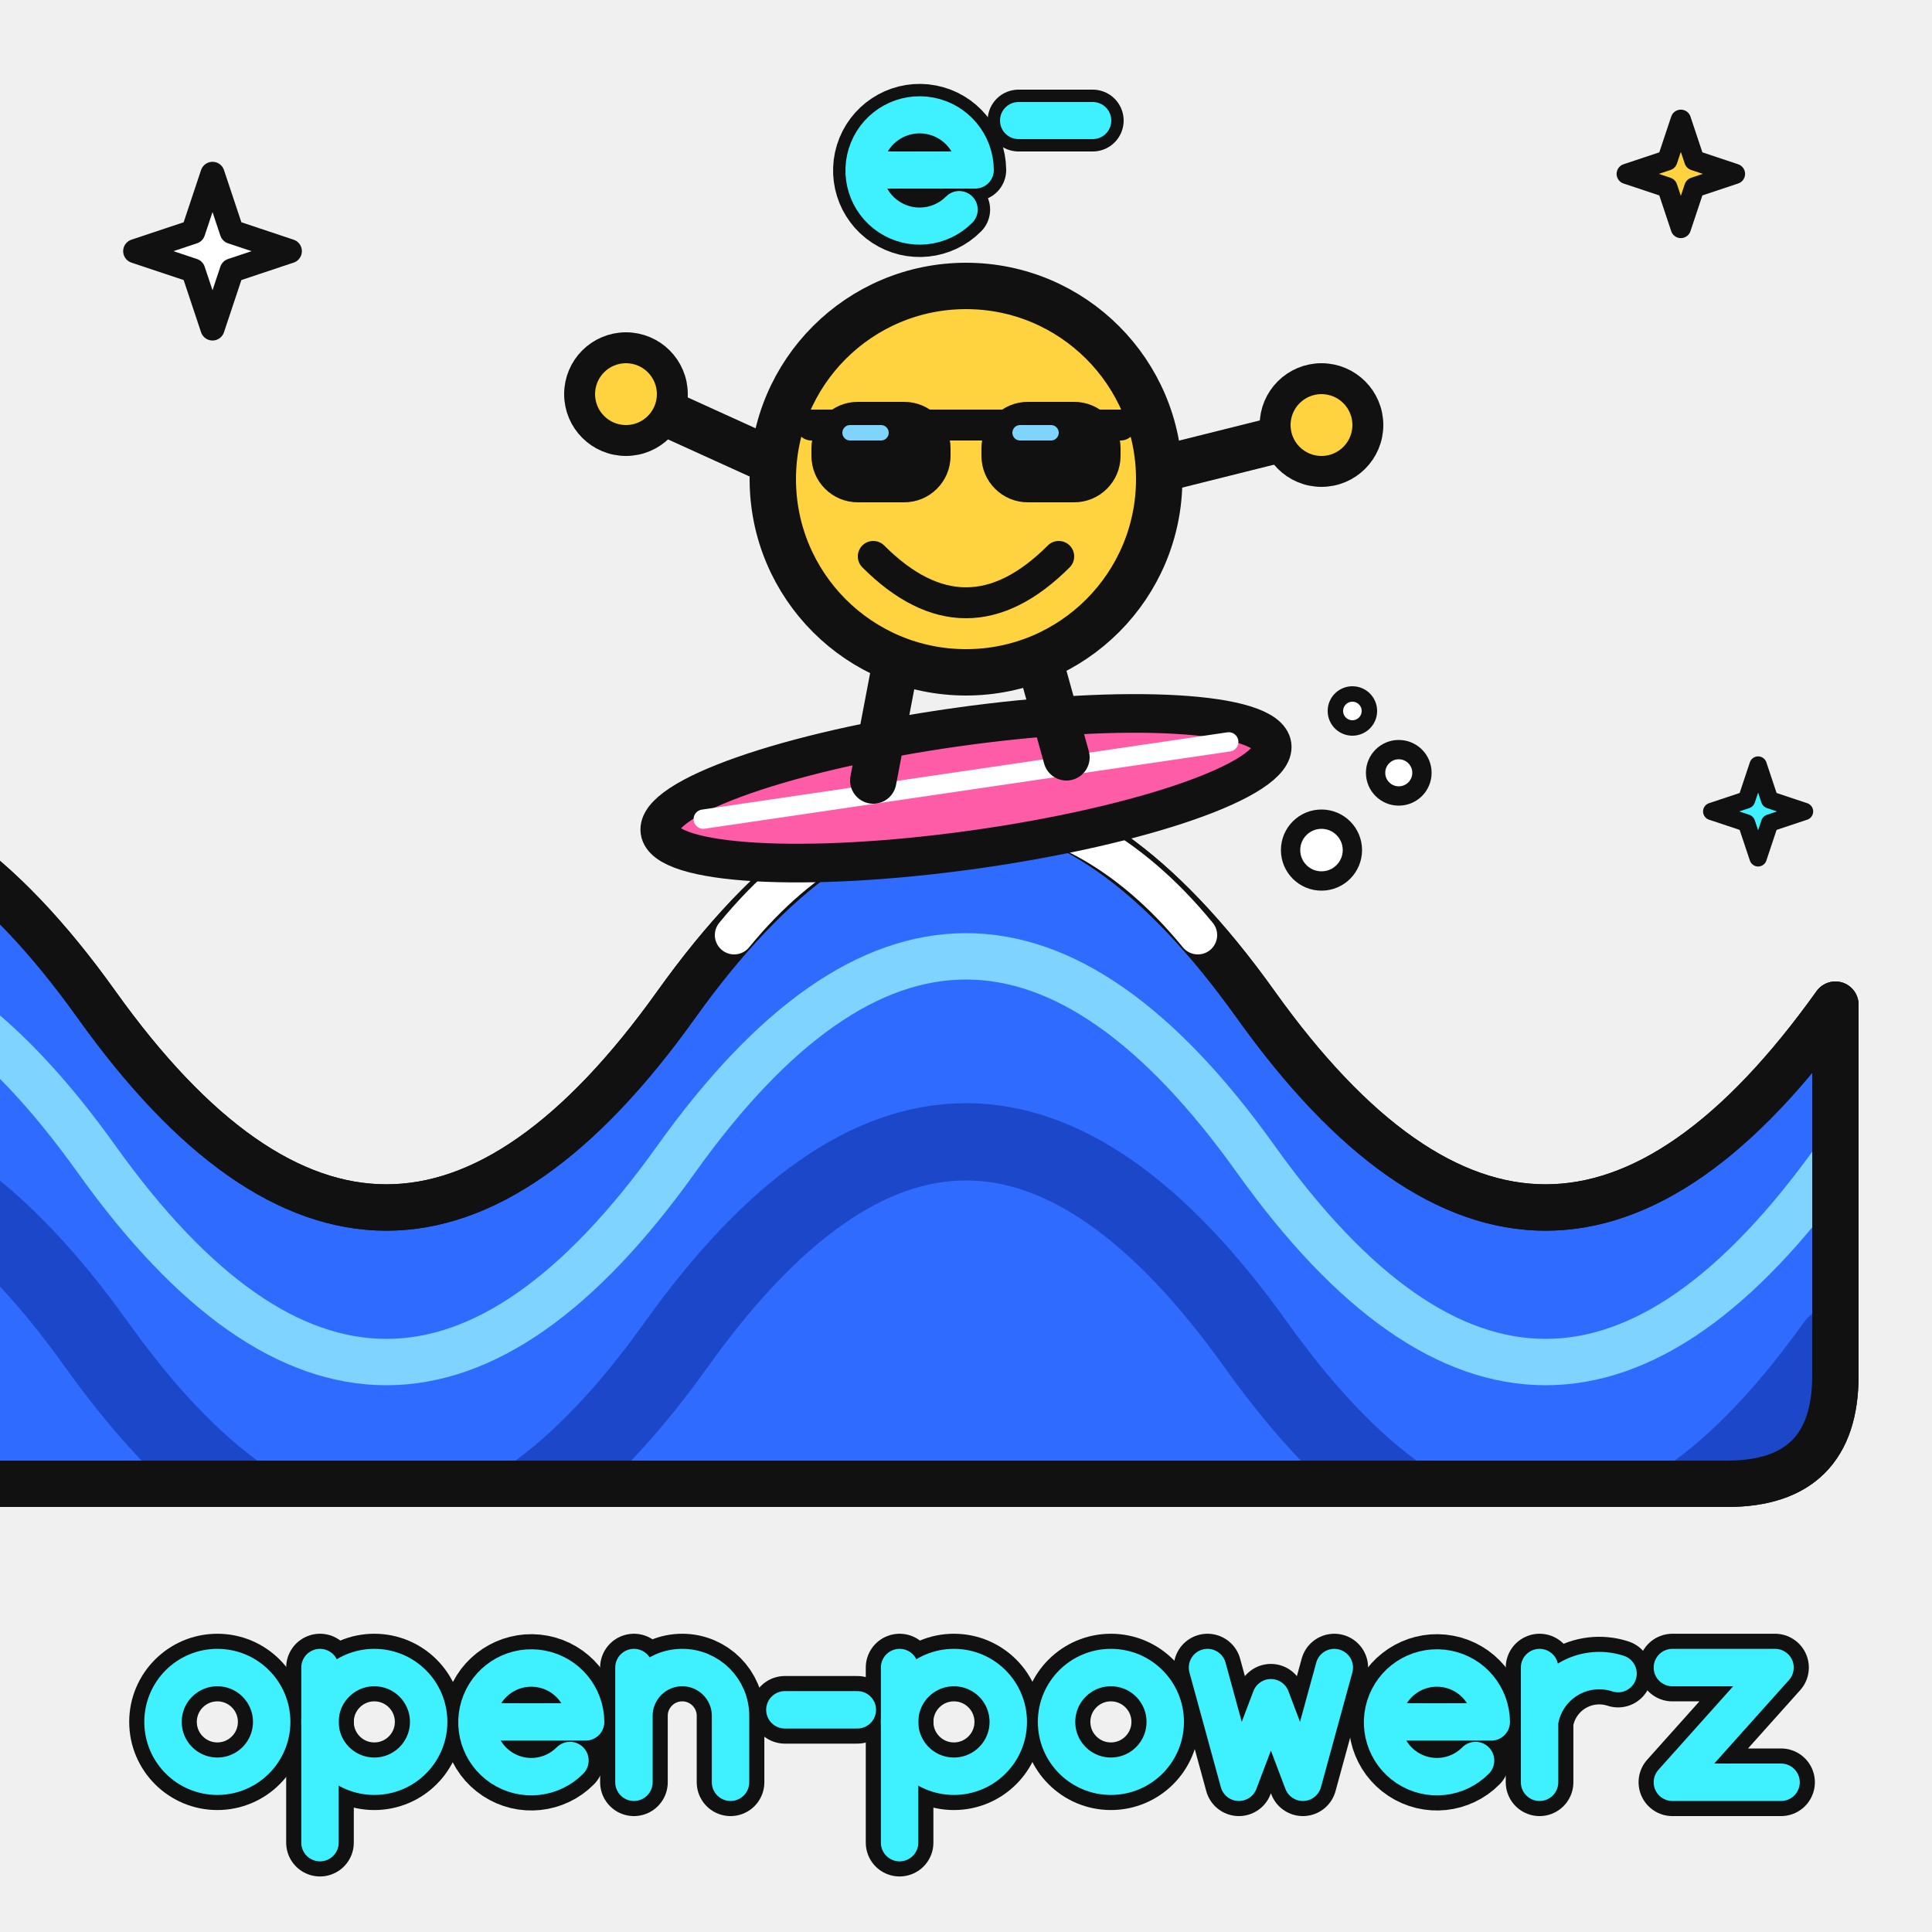
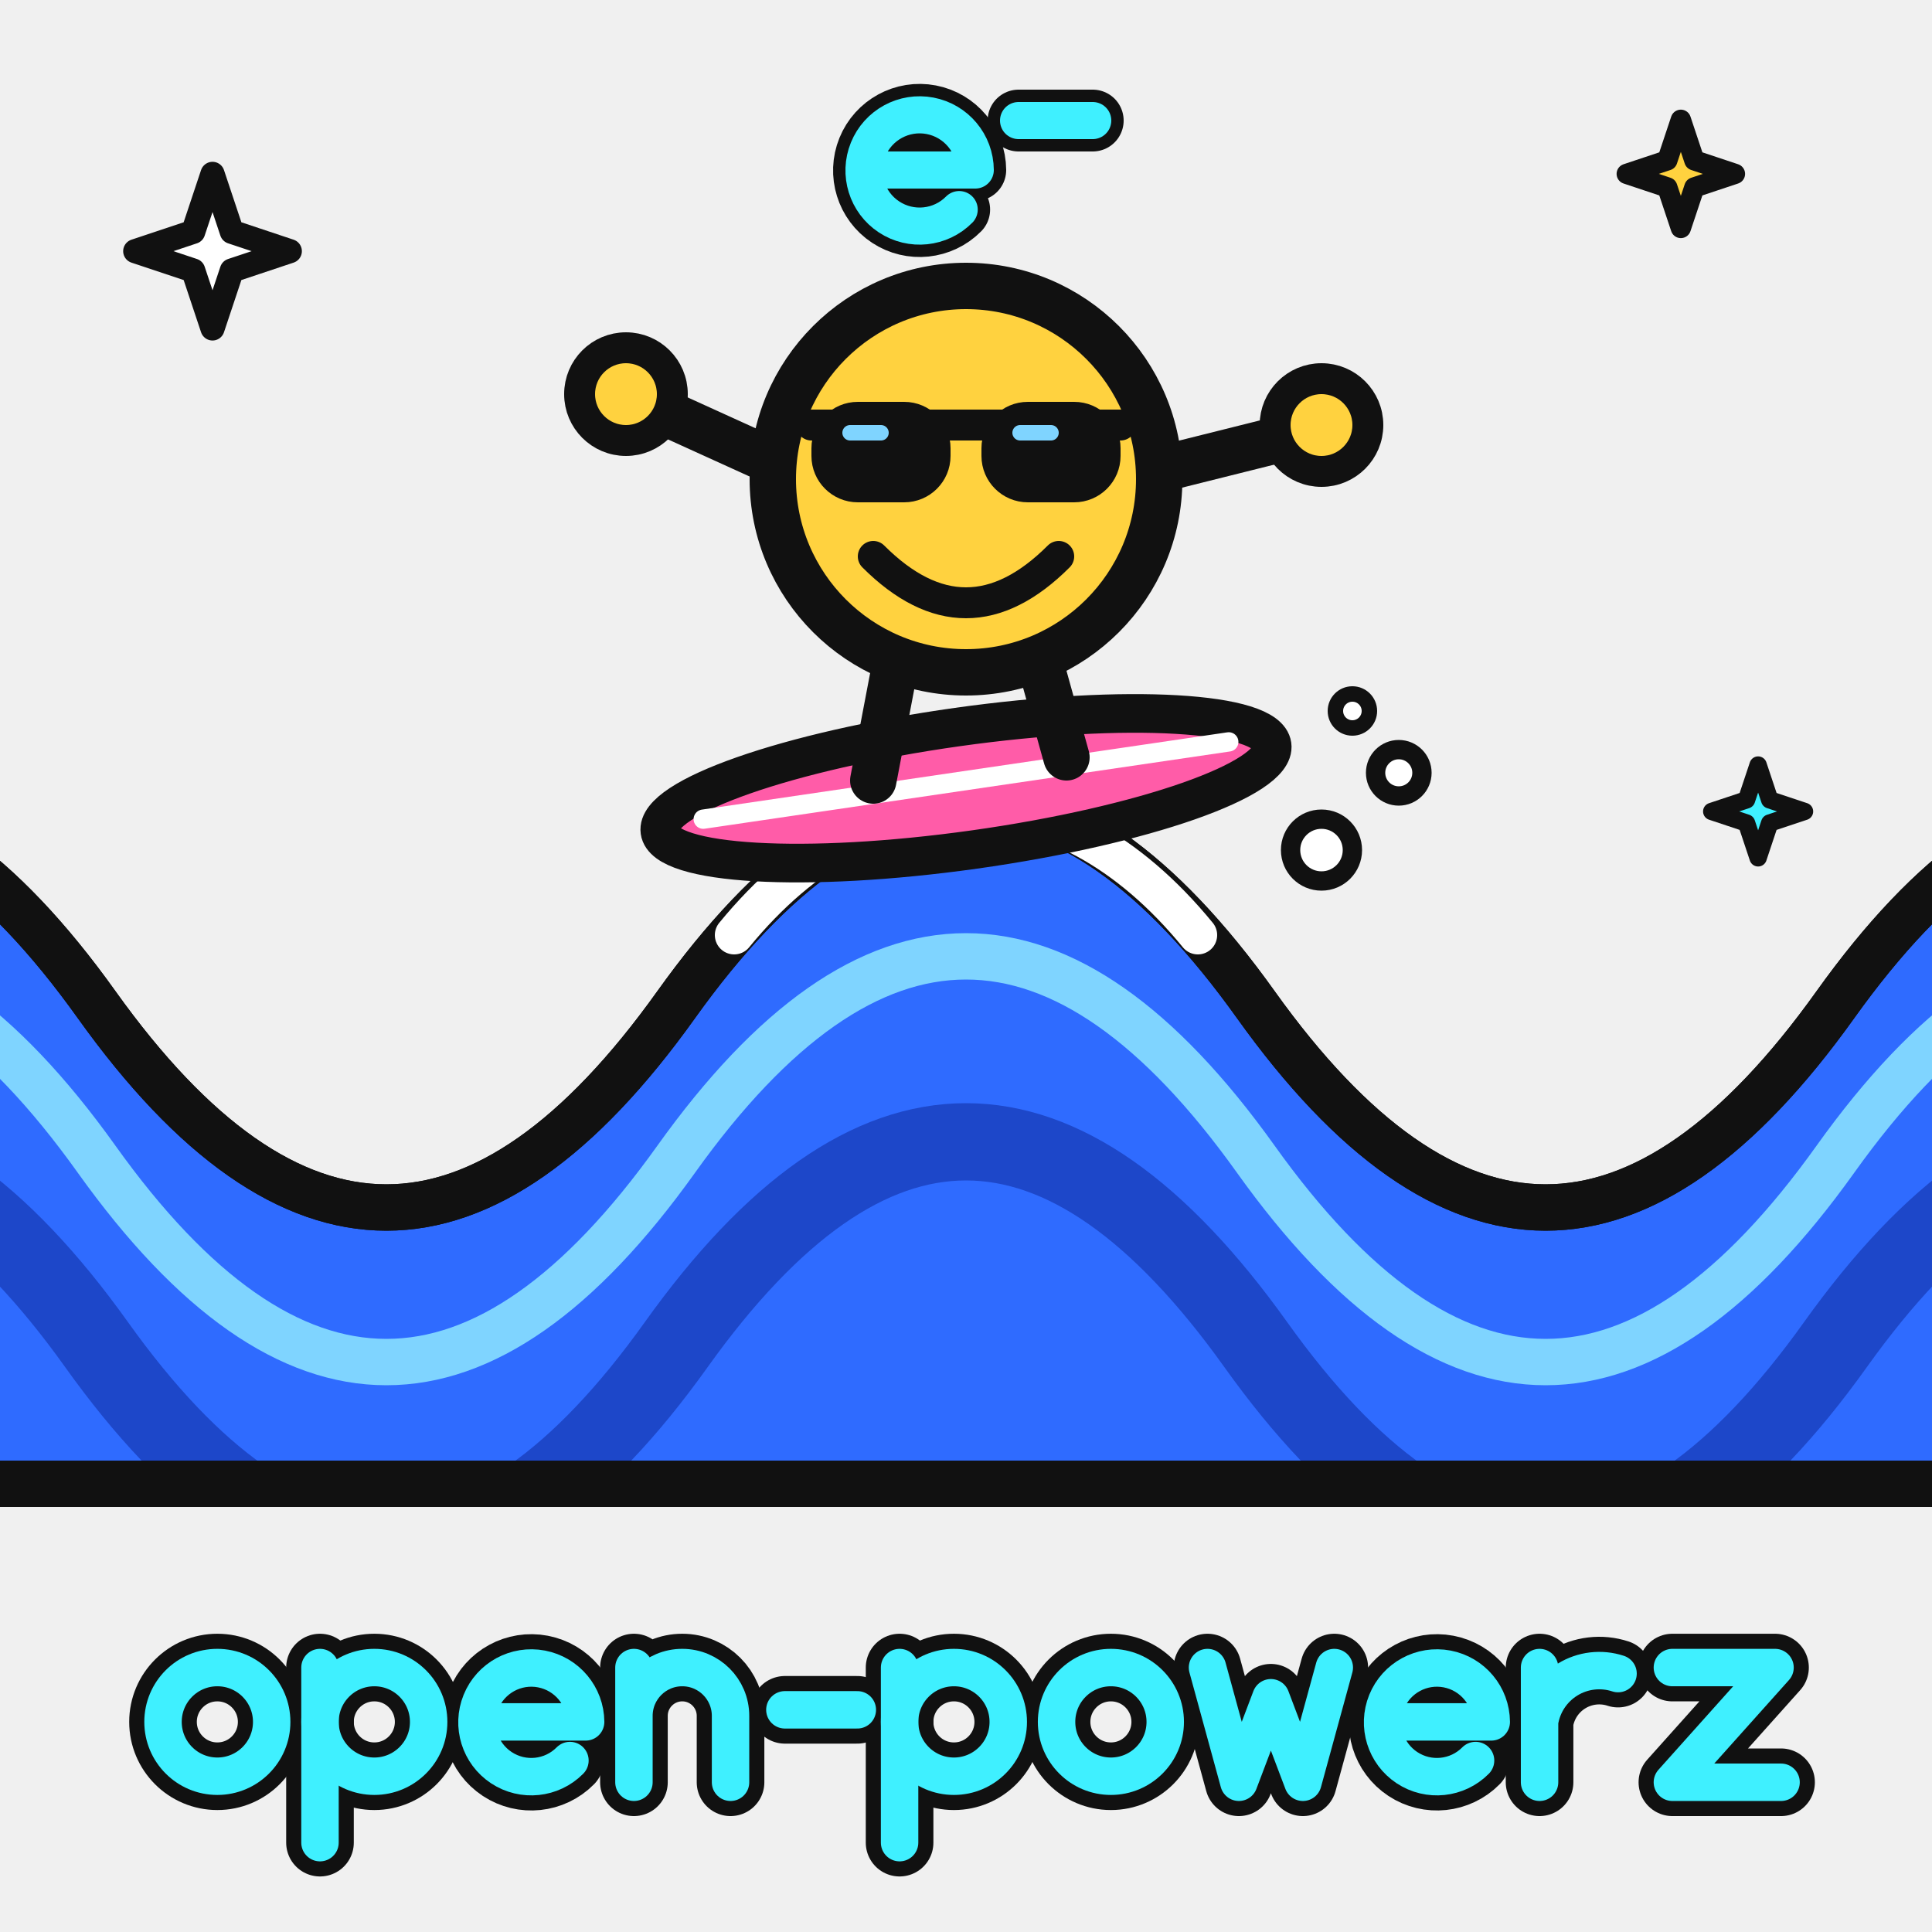
<svg xmlns="http://www.w3.org/2000/svg" width="200" height="200" viewBox="0 0 200 200">
  <defs>
    <symbol id="l-o" overflow="visible">
      <g fill="none">
        <circle cx="5" cy="5" r="4.5" />
      </g>
    </symbol>
    <symbol id="l-p" overflow="visible">
      <g fill="none">
        <path d="M0.5,0.5 V15" />
        <circle cx="5" cy="5" r="4.5" />
      </g>
    </symbol>
    <symbol id="l-e" overflow="visible">
      <g fill="none">
        <path d="M1,5 H9.5 A4.5,4.5 0 1,0 8.2,8.2" />
      </g>
    </symbol>
    <symbol id="l-n" overflow="visible">
      <g fill="none">
        <path d="M0.5,10 V0.5 M0.5,4.5 A4,4 0 0,1 8.5,4.5 V10" />
      </g>
    </symbol>
    <symbol id="l-w" overflow="visible">
      <g fill="none">
        <path d="M0,0.5 L2.6,10 L5.25,3 L7.9,10 L10.5,0.5" />
      </g>
    </symbol>
    <symbol id="l-r" overflow="visible">
      <g fill="none">
        <path d="M0.5,10 V0.5 M0.5,5 A5,5 0 0,1 7,1" />
      </g>
    </symbol>
    <symbol id="l-z" overflow="visible">
      <g fill="none">
        <path d="M0.5,0.5 H9 L0.5,10 H9.5" />
      </g>
    </symbol>
    <symbol id="l-s" overflow="visible">
      <g fill="none">
        <path d="M8.5,1.6 C7,0 1.6,0 1.6,2.6 C1.6,5.2 8.8,4.4 8.8,7.4 C8.8,10.4 2.5,10.6 0.8,8.4" />
      </g>
    </symbol>
    <symbol id="l-u" overflow="visible">
      <g fill="none">
        <path d="M0.5,0.5 V5.5 A4,4 0 0,0 8.5,5.5 M8.5,0.5 V10" />
      </g>
    </symbol>
    <symbol id="l-c" overflow="visible">
      <g fill="none">
        <path d="M8.6,2.3 A4.5,4.5 0 1,0 8.6,7.7" />
      </g>
    </symbol>
    <symbol id="l-a" overflow="visible">
      <g fill="none">
        <circle cx="4.5" cy="5" r="4.5" />
        <path d="M9,0.5 V10" />
      </g>
    </symbol>
    <symbol id="l-f" overflow="visible">
      <g fill="none">
        <path d="M7.5,-2.6 C6,-4.4 2.5,-4 2.5,-0.5 V10 M0,1 H6.5" />
      </g>
    </symbol>
    <symbol id="l-t" overflow="visible">
      <g fill="none">
        <path d="M2.5,-3 V7.5 Q2.5,10 6.5,9.6 M0,1 H6.5" />
      </g>
    </symbol>
    <symbol id="l-h" overflow="visible">
      <g fill="none">
        <path d="M0.5,-3.5 V10 M0.5,4.5 A4,4 0 0,1 8.5,4.5 V10" />
      </g>
    </symbol>
    <symbol id="l-m" overflow="visible">
      <g fill="none">
        <path d="M0.5,10 V0.5 M0.5,4 A3.5,3.5 0 0,1 7.5,4 V10 M7.5,4 A3.5,3.5 0 0,1 14.5,4 V10" />
      </g>
    </symbol>
    <symbol id="s-dash" overflow="visible">
      <g fill="none">
        <path d="M1,4 H7" />
      </g>
    </symbol>
    <symbol id="s-slash" overflow="visible">
      <g fill="none">
        <path d="M8,-3.5 L1,10" />
      </g>
    </symbol>
    <symbol id="u-O" overflow="visible">
      <g fill="none">
        <ellipse cx="6" cy="3.25" rx="5.5" ry="6.75" />
      </g>
    </symbol>
    <symbol id="u-P" overflow="visible">
      <g fill="none">
        <path d="M0.5,10 V-3.5 H5 A3.5,3.5 0 0,1 5,3.5 H0.5" />
      </g>
    </symbol>
    <symbol id="u-W" overflow="visible">
      <g fill="none">
        <path d="M0,-3.5 L3,10 L6.5,0 L10,10 L13,-3.5" />
      </g>
    </symbol>
    <symbol id="u-E" overflow="visible">
      <g fill="none">
        <path d="M8.5,-3.5 H0.5 V10 H8.5 M0.5,3.2 H7" />
      </g>
    </symbol>
    <symbol id="u-R" overflow="visible">
      <g fill="none">
        <path d="M0.5,10 V-3.5 H5 A3.5,3.5 0 0,1 5,3.5 H0.5 M4.5,3.5 L9,10" />
      </g>
    </symbol>
    <symbol id="u-Z" overflow="visible">
      <g fill="none">
        <path d="M0.5,-3.5 H9.5 L0.5,10 H9.5" />
      </g>
    </symbol>
    <symbol id="u-K" overflow="visible">
      <g fill="none">
        <path d="M0.5,-3.5 V10 M9,-3.5 L0.5,4.5 M3.6,1.6 L9.5,10" />
      </g>
    </symbol>
    <symbol id="u-M" overflow="visible">
      <g fill="none">
        <path d="M0.5,10 V-3.5 L6.5,5 L12.5,-3.5 V10" />
      </g>
    </symbol>
    <symbol id="u-C" overflow="visible">
      <g fill="none">
        <path d="M10.2,-1 A5.5,6.75 0 1,0 10.2,7.5" />
      </g>
    </symbol>
    <symbol id="u-U" overflow="visible">
      <g fill="none">
        <path d="M0.5,-3.5 V5.5 A4.5,4.5 0 0,0 9.5,5.5 V-3.5" />
      </g>
    </symbol>
    <symbol id="u-S" overflow="visible">
      <g fill="none">
        <path d="M9,-1.6 C8,-4.2 1,-4.6 1,-0.6 C1,3.4 9.5,2.4 9.5,6.4 C9.5,10.6 2,10.8 0.5,7.6" />
      </g>
    </symbol>
    <symbol id="u-B" overflow="visible">
      <g fill="none">
        <path d="M0.5,10 V-3.5 H5 A3.2,3.2 0 0,1 5,2.9 H0.5 M5,2.9 H5.6 A3.55,3.55 0 0,1 5.6,10 H0.5" />
      </g>
    </symbol>
    <symbol id="d-0" overflow="visible">
      <g fill="none">
        <ellipse cx="5" cy="3.25" rx="4.5" ry="6.75" />
        <path d="M7.4,-1.4 L2.6,7.9" />
      </g>
    </symbol>
    <symbol id="d-2" overflow="visible">
      <g fill="none">
        <path d="M1,-1 C2,-4.6 9,-4.6 9,-0.6 C9,3 4,5 0.5,10 H9.5" />
      </g>
    </symbol>
    <symbol id="d-3" overflow="visible">
      <g fill="none">
        <path d="M1,-2.2 C3,-4.6 9,-4.2 8.6,-0.6 C8.3,2 6,3 4,3 C7,3 9.5,4 9.5,6.6 C9.5,10.6 2.5,10.6 0.5,8" />
      </g>
    </symbol>
    <path id="spark" d="M0,-8 L2,-2 L8,0 L2,2 L0,8 L-2,2 L-8,0 L-2,-2 Z" />
    <clipPath id="sea-m">
-       <path d="M-162.5,130 C-137.5,165 -112.5,165 -87.5,130 C-62.5,95 -37.5,95 -12.5,130 C12.5,165 37.5,165 62.5,130 C87.5,95 112.5,95 137.5,130 C162.5,165 187.5,165 212.5,130 L212.5,178 Q212.5,192 198.5,192 L-148.5,192 Q-162.5,192 -162.5,178 Z" />
+       <path d="M-162.5,130 C-137.5,165 -112.5,165 -87.5,130 C-62.5,95 -37.5,95 -12.5,130 C12.5,165 37.5,165 62.5,130 C87.5,95 112.5,95 137.5,130 C162.5,165 187.5,165 212.5,130 C237.5,95 262.5,95 287.5,130 L287.5,178 Q287.5,192 273.5,192 L-148.5,192 Q-162.5,192 -162.5,178 Z" />
    </clipPath>
  </defs>
  <use href="#spark" transform="translate(22,26) scale(1)" fill="#fff" stroke="#111" stroke-width="2.5" stroke-linejoin="round" />
  <use href="#spark" transform="translate(174,18) scale(0.7)" fill="#ffd23f" stroke="#111" stroke-width="3" stroke-linejoin="round" />
  <use href="#spark" transform="translate(182,84) scale(0.6)" fill="#3ff0ff" stroke="#111" stroke-width="3" stroke-linejoin="round" />
  <g transform="translate(20,0) scale(0.8)">
    <g stroke="#111" stroke-linejoin="round" stroke-linecap="round">
-       <path d="M-162.5,130 C-137.5,165 -112.5,165 -87.5,130 C-62.5,95 -37.5,95 -12.5,130 C12.5,165 37.5,165 62.5,130 C87.5,95 112.5,95 137.5,130 C162.5,165 187.5,165 212.5,130 L212.5,178 Q212.5,192 198.5,192 L-148.5,192 Q-162.5,192 -162.5,178 Z" fill="#2f6bff" stroke-width="6" />
+       <path d="M-162.5,130 C-137.5,165 -112.5,165 -87.5,130 C-62.5,95 -37.5,95 -12.5,130 C12.5,165 37.5,165 62.5,130 C87.5,95 112.5,95 137.5,130 C162.5,165 187.5,165 212.5,130 C237.5,95 262.5,95 287.5,130 L287.5,178 Q287.5,192 273.5,192 L-148.5,192 Q-162.5,192 -162.5,178 Z" fill="#2f6bff" stroke-width="6" />
      <g clip-path="url(#sea-m)" fill="none">
-         <path d="M-162.5,150 C-137.5,185 -112.5,185 -87.5,150 C-62.5,115 -37.5,115 -12.5,150 C12.5,185 37.5,185 62.5,150 C87.5,115 112.5,115 137.5,150 C162.5,185 187.5,185 212.5,150" stroke="#7fd4ff" stroke-width="6" />
-         <path d="M-162.5,174 C-137.5,209 -112.5,209 -87.5,174 C-62.5,139 -37.5,139 -12.5,174 C12.5,209 37.5,209 62.5,174 C87.5,139 112.5,139 137.5,174 C162.5,209 187.5,209 212.5,174" stroke="#1d47c9" stroke-width="10" />
-       </g>
-       <path d="M-162.5,130 C-137.5,165 -112.5,165 -87.5,130 C-62.5,95 -37.5,95 -12.5,130 C12.5,165 37.5,165 62.5,130 C87.5,95 112.5,95 137.5,130 C162.5,165 187.5,165 212.5,130 L212.5,178 Q212.5,192 198.5,192 L-148.5,192 Q-162.5,192 -162.5,178 Z" fill="none" stroke-width="6" />
+         <path d="M-162.5,150 C-137.5,185 -112.5,185 -87.5,150 C-62.5,115 -37.5,115 -12.5,150 C12.5,185 37.5,185 62.5,150 C87.5,115 112.5,115 137.5,150 C162.5,185 187.5,185 212.5,150 C237.5,115 262.5,115 287.5,150" stroke="#7fd4ff" stroke-width="6" />
+         <path d="M-162.5,174 C-137.5,209 -112.5,209 -87.5,174 C-62.5,139 -37.5,139 -12.5,174 C12.5,209 37.5,209 62.5,174 C87.5,139 112.5,139 137.5,174 C162.5,209 187.5,209 212.5,174 C237.5,139 262.5,139 287.5,174" stroke="#1d47c9" stroke-width="10" />
+       </g>
+       <path d="M-162.5,130 C-137.5,165 -112.5,165 -87.5,130 C-62.5,95 -37.5,95 -12.5,130 C12.5,165 37.5,165 62.5,130 C87.5,95 112.5,95 137.5,130 C162.5,165 187.5,165 212.5,130 C237.5,95 262.5,95 287.5,130 L287.5,178 Q287.5,192 273.5,192 L-148.5,192 Q-162.5,192 -162.5,178 Z" fill="none" stroke-width="6" />
      <path d="M70,121 C88,99 112,99 130,121" fill="none" stroke="#fff" stroke-width="5" />
      <circle cx="146" cy="110" r="4" fill="#fff" stroke-width="2.5" />
      <circle cx="156" cy="100" r="3" fill="#fff" stroke-width="2.5" />
      <circle cx="150" cy="92" r="2.2" fill="#fff" stroke-width="2" />
    </g>
    <g stroke="#111" stroke-linejoin="round" stroke-linecap="round">
      <ellipse cx="100" cy="102" rx="40" ry="8" transform="rotate(-8,100,102)" fill="#ff5ca8" stroke-width="5" />
      <path d="M66,106 L134,96" stroke="#fff" stroke-width="2.5" />
      <path d="M92,80 L88,101 M108,80 L113,98" stroke-width="6" />
      <path d="M80,62 L58,52 M120,62 L144,56" stroke-width="6" />
      <circle cx="56" cy="51" r="6" fill="#ffd23f" stroke-width="4" />
      <circle cx="146" cy="55" r="6" fill="#ffd23f" stroke-width="4" />
      <circle cx="100" cy="62" r="25" fill="#ffd23f" stroke-width="6" />
      <path d="M80,55 H120" stroke-width="4" />
      <rect x="81" y="53" width="16" height="11" rx="5" fill="#111" stroke-width="2" />
      <rect x="103" y="53" width="16" height="11" rx="5" fill="#111" stroke-width="2" />
      <path d="M85,56 L89,56 M107,56 L111,56" stroke="#7fd4ff" stroke-width="2" />
      <path d="M88,72 Q100,84 112,72" fill="none" stroke-width="4" />
      <g transform="translate(86,14) scale(1.6)" fill="none">
        <use href="#l-e" stroke="#111" stroke-width="5" />
        <use href="#l-e" stroke="#3ff0ff" stroke-width="3" />
        <path d="M13,1 H19" stroke="#111" stroke-width="5" />
        <path d="M13,1 H19" stroke="#3ff0ff" stroke-width="3" />
      </g>
    </g>
  </g>
  <g transform="translate(16.25,172) scale(1.25)" fill="none" stroke-linecap="round" stroke-linejoin="round">
    <g stroke="#111" stroke-width="5.6">
      <use href="#l-o" x="0" />
      <use href="#l-p" x="13" />
      <use href="#l-e" x="26" />
      <use href="#l-n" x="39" />
      <use href="#s-dash" x="51" />
      <use href="#l-p" x="61" />
      <use href="#l-o" x="74" />
      <use href="#l-w" x="87" />
      <use href="#l-e" x="101" />
      <use href="#l-r" x="114" />
      <use href="#l-z" x="125" />
    </g>
    <g stroke="#3ff0ff" stroke-width="3.1">
      <use href="#l-o" x="0" />
      <use href="#l-p" x="13" />
      <use href="#l-e" x="26" />
      <use href="#l-n" x="39" />
      <use href="#s-dash" x="51" />
      <use href="#l-p" x="61" />
      <use href="#l-o" x="74" />
      <use href="#l-w" x="87" />
      <use href="#l-e" x="101" />
      <use href="#l-r" x="114" />
      <use href="#l-z" x="125" />
    </g>
  </g>
</svg>
